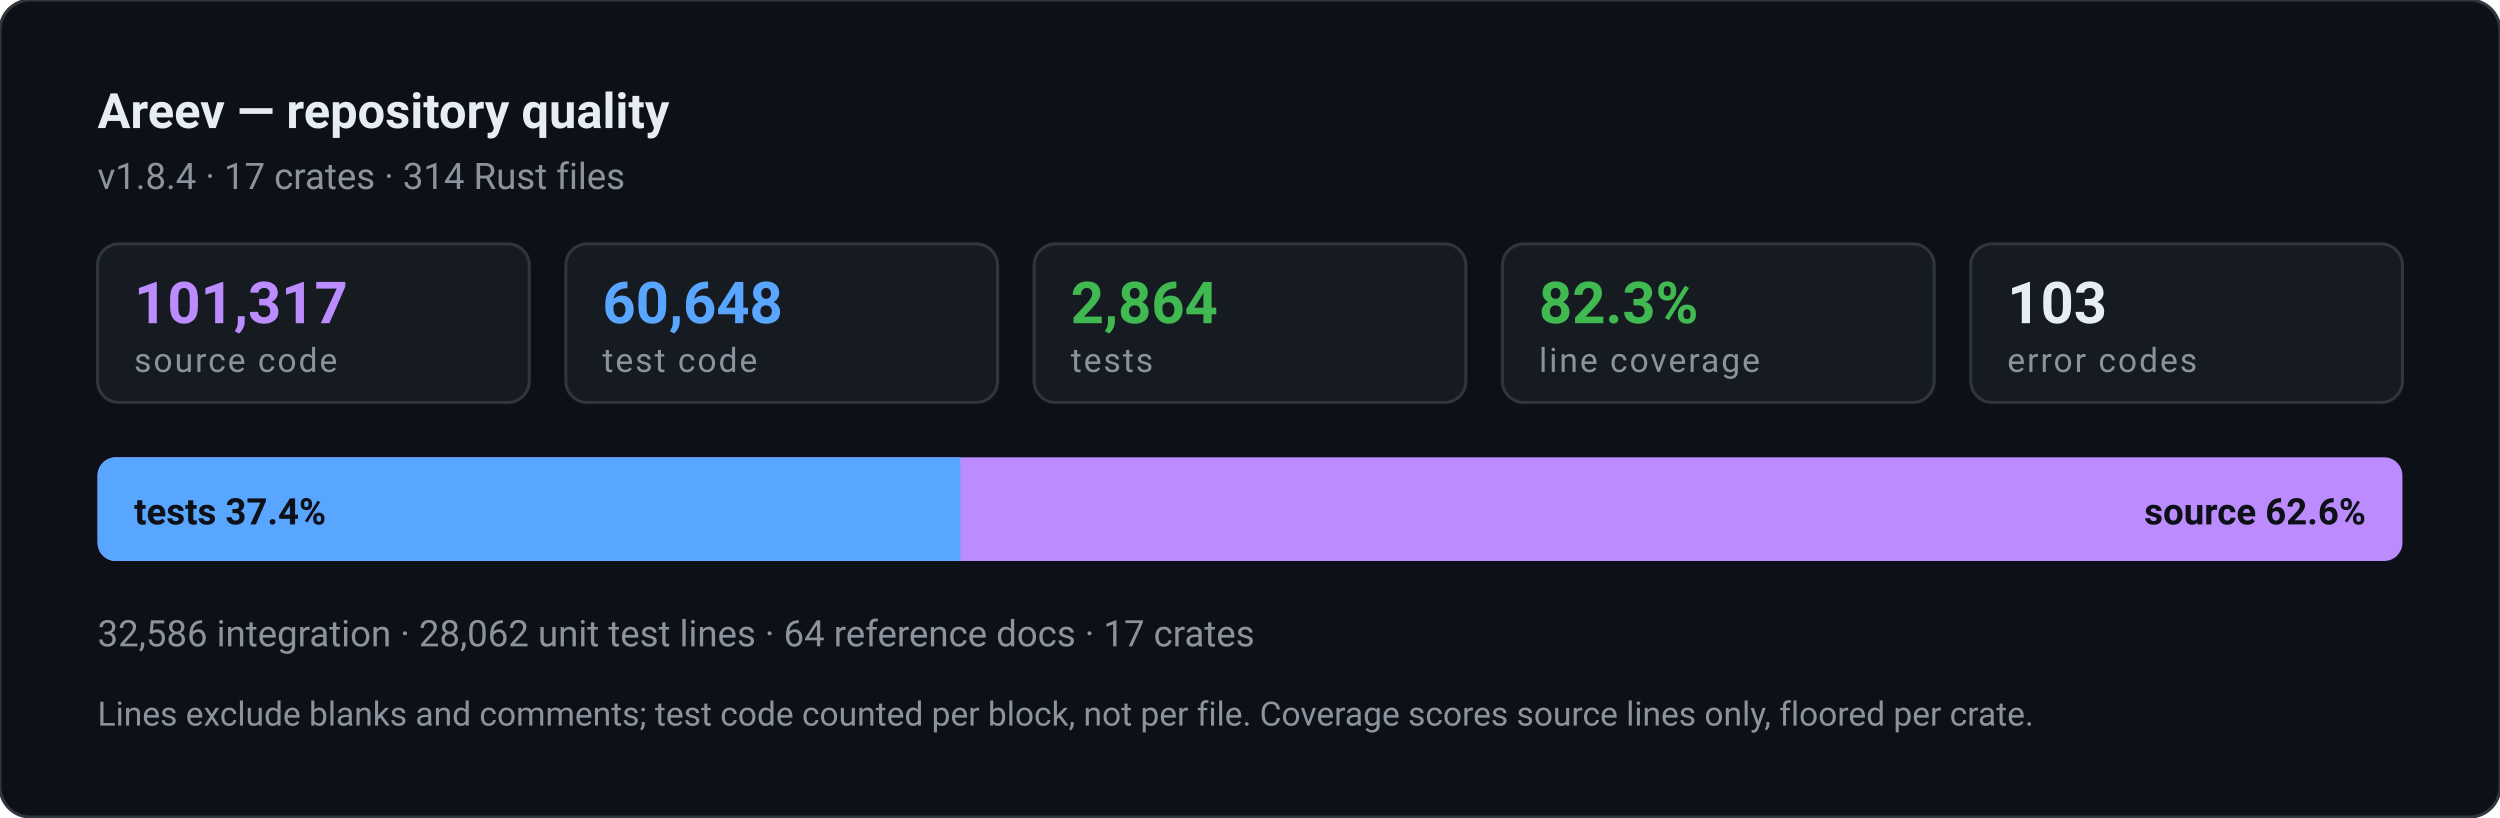
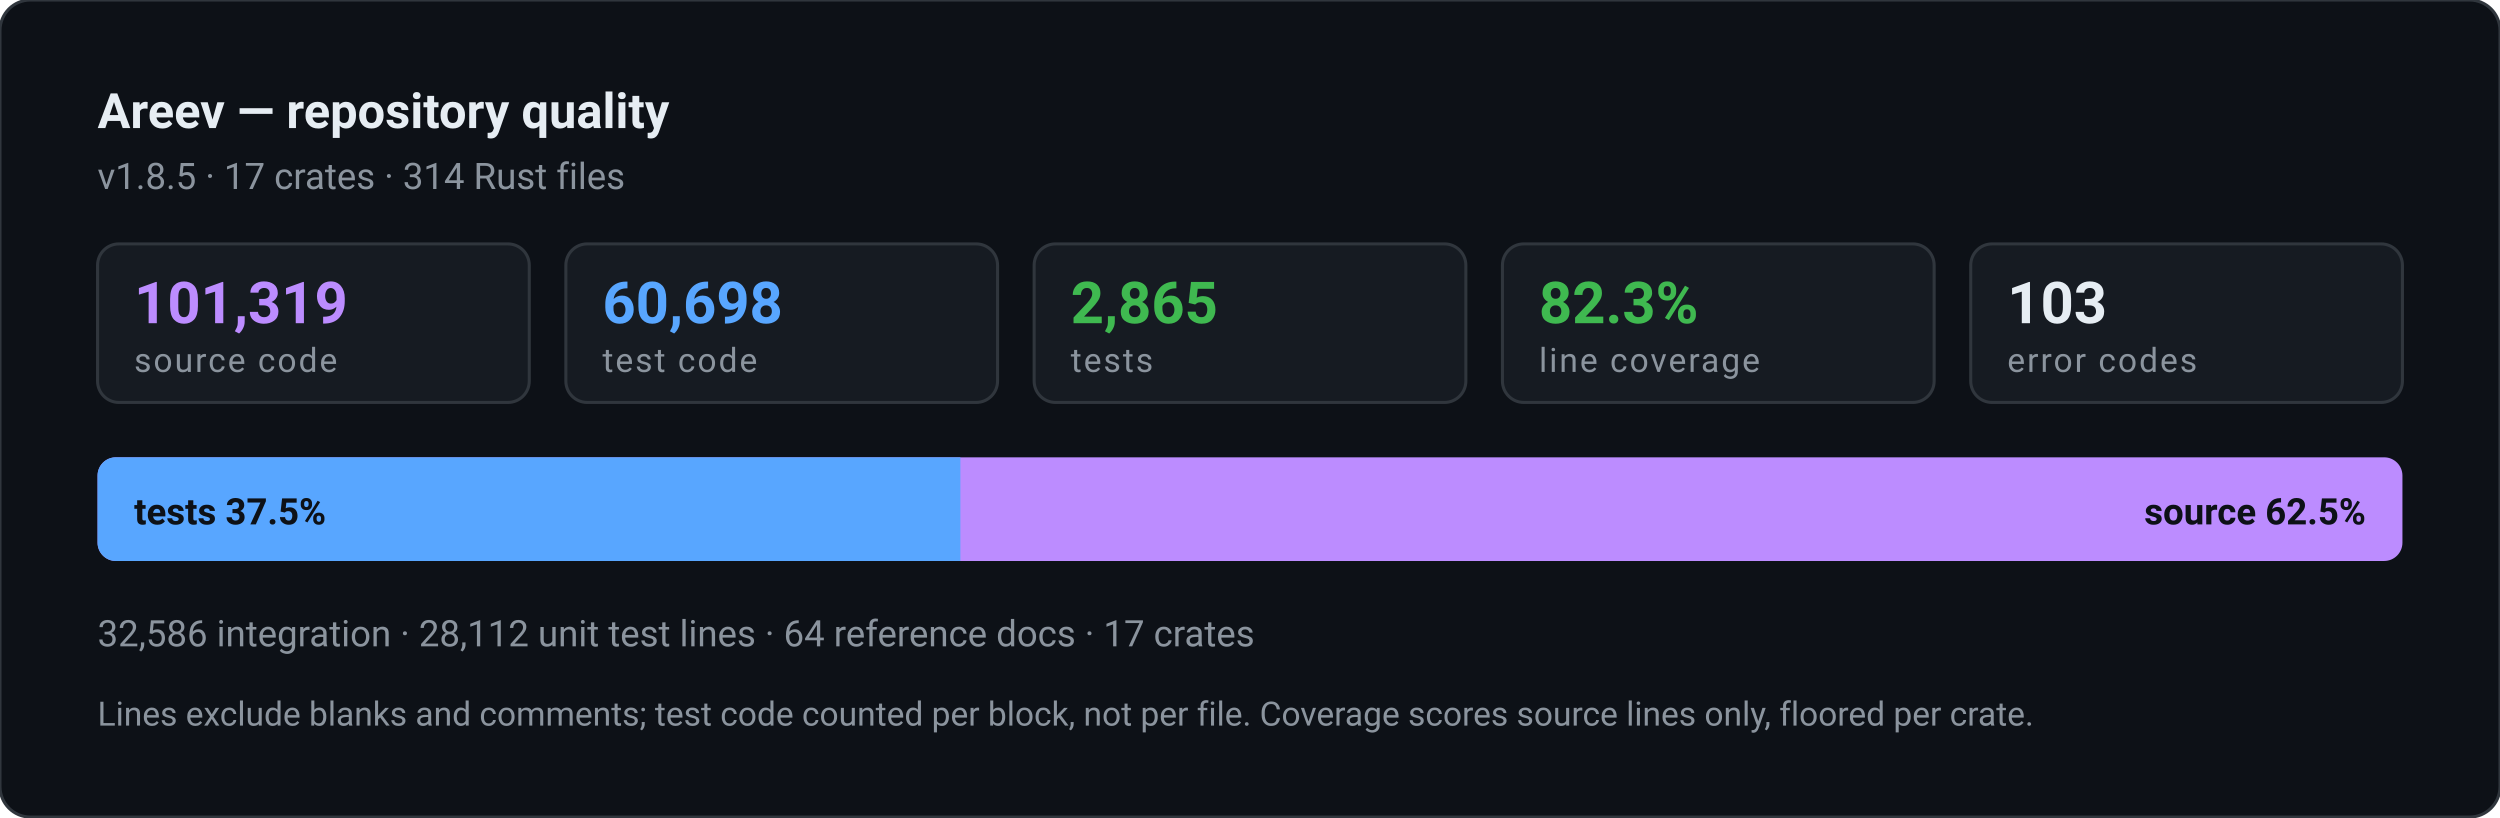
- <svg xmlns="http://www.w3.org/2000/svg" width="820" height="268" viewBox="0 0 820 268" role="img" aria-label="Areev repository quality: 60,648 lines of test code against 101,317 lines of source, 2,864 tests, 82.3% line coverage">
+ <svg xmlns="http://www.w3.org/2000/svg" width="820" height="268" viewBox="0 0 820 268" role="img" aria-label="Areev repository quality: 60,698 lines of test code against 101,319 lines of source, 2,865 tests, 82.3% line coverage">
  <style>text{font-family:ui-sans-serif,-apple-system,"Segoe UI",Roboto,Helvetica,Arial,sans-serif}.n{font-weight:700;font-variant-numeric:tabular-nums}.l{font-size:11px;letter-spacing:.06em;text-transform:uppercase}</style>
  <rect width="820" height="268" rx="10" fill="#0d1117" stroke="#30363d" />
  <text x="32" y="42" class="n" font-size="16" fill="#e6edf3">Areev — repository quality</text>
-   <text x="32" y="62" font-size="12" fill="#8b949e">v1.8.4 · 17 crates · 314 Rust files</text>
+   <text x="32" y="62" font-size="12" fill="#8b949e">v1.8.5 · 17 crates · 314 Rust files</text>
  <rect x="32.0" y="80" width="141.6" height="52" rx="7" fill="#161b22" stroke="#30363d" />
-   <text x="44.0" y="106" class="n" font-size="19" fill="#bc8cff">101,317</text>
+   <text x="44.0" y="106" class="n" font-size="19" fill="#bc8cff">101,319</text>
  <text x="44.0" y="122" class="l" fill="#8b949e">source code</text>
  <rect x="185.6" y="80" width="141.6" height="52" rx="7" fill="#161b22" stroke="#30363d" />
-   <text x="197.6" y="106" class="n" font-size="19" fill="#58a6ff">60,648</text>
+   <text x="197.6" y="106" class="n" font-size="19" fill="#58a6ff">60,698</text>
  <text x="197.6" y="122" class="l" fill="#8b949e">test code</text>
  <rect x="339.2" y="80" width="141.6" height="52" rx="7" fill="#161b22" stroke="#30363d" />
-   <text x="351.2" y="106" class="n" font-size="19" fill="#3fb950">2,864</text>
+   <text x="351.2" y="106" class="n" font-size="19" fill="#3fb950">2,865</text>
  <text x="351.2" y="122" class="l" fill="#8b949e">tests</text>
  <rect x="492.8" y="80" width="141.6" height="52" rx="7" fill="#161b22" stroke="#30363d" />
  <text x="504.8" y="106" class="n" font-size="19" fill="#3fb950">82.3%</text>
  <text x="504.8" y="122" class="l" fill="#8b949e">line coverage</text>
  <rect x="646.4" y="80" width="141.6" height="52" rx="7" fill="#161b22" stroke="#30363d" />
  <text x="658.4" y="106" class="n" font-size="19" fill="#e6edf3">103</text>
  <text x="658.4" y="122" class="l" fill="#8b949e">error codes</text>
  <rect x="32" y="150" width="756" height="34" rx="6" fill="#bc8cff" />
  <path d="M32 156a6 6 0 0 1 6-6h277v34h-277a6 6 0 0 1-6-6z" fill="#58a6ff" />
-   <text x="44" y="172" class="n" font-size="12" fill="#0d1117">tests 37.4%</text>
-   <text x="776" y="172" class="n" font-size="12" fill="#0d1117" text-anchor="end">source 62.6%</text>
-   <text x="32" y="212" font-size="12" fill="#8b949e">32,586 integration · 28,062 unit test lines · 64 reference docs · 17 crates</text>
+   <text x="44" y="172" class="n" font-size="12" fill="#0d1117">tests 37.5%</text>
+   <text x="776" y="172" class="n" font-size="12" fill="#0d1117" text-anchor="end">source 62.5%</text>
+   <text x="32" y="212" font-size="12" fill="#8b949e">32,586 integration · 28,112 unit test lines · 64 reference docs · 17 crates</text>
  <text x="32" y="238" font-size="11" fill="#8b949e">Lines exclude blanks and comments; test code counted per block, not per file. Coverage scores source lines only, floored per crate.</text>
</svg>
